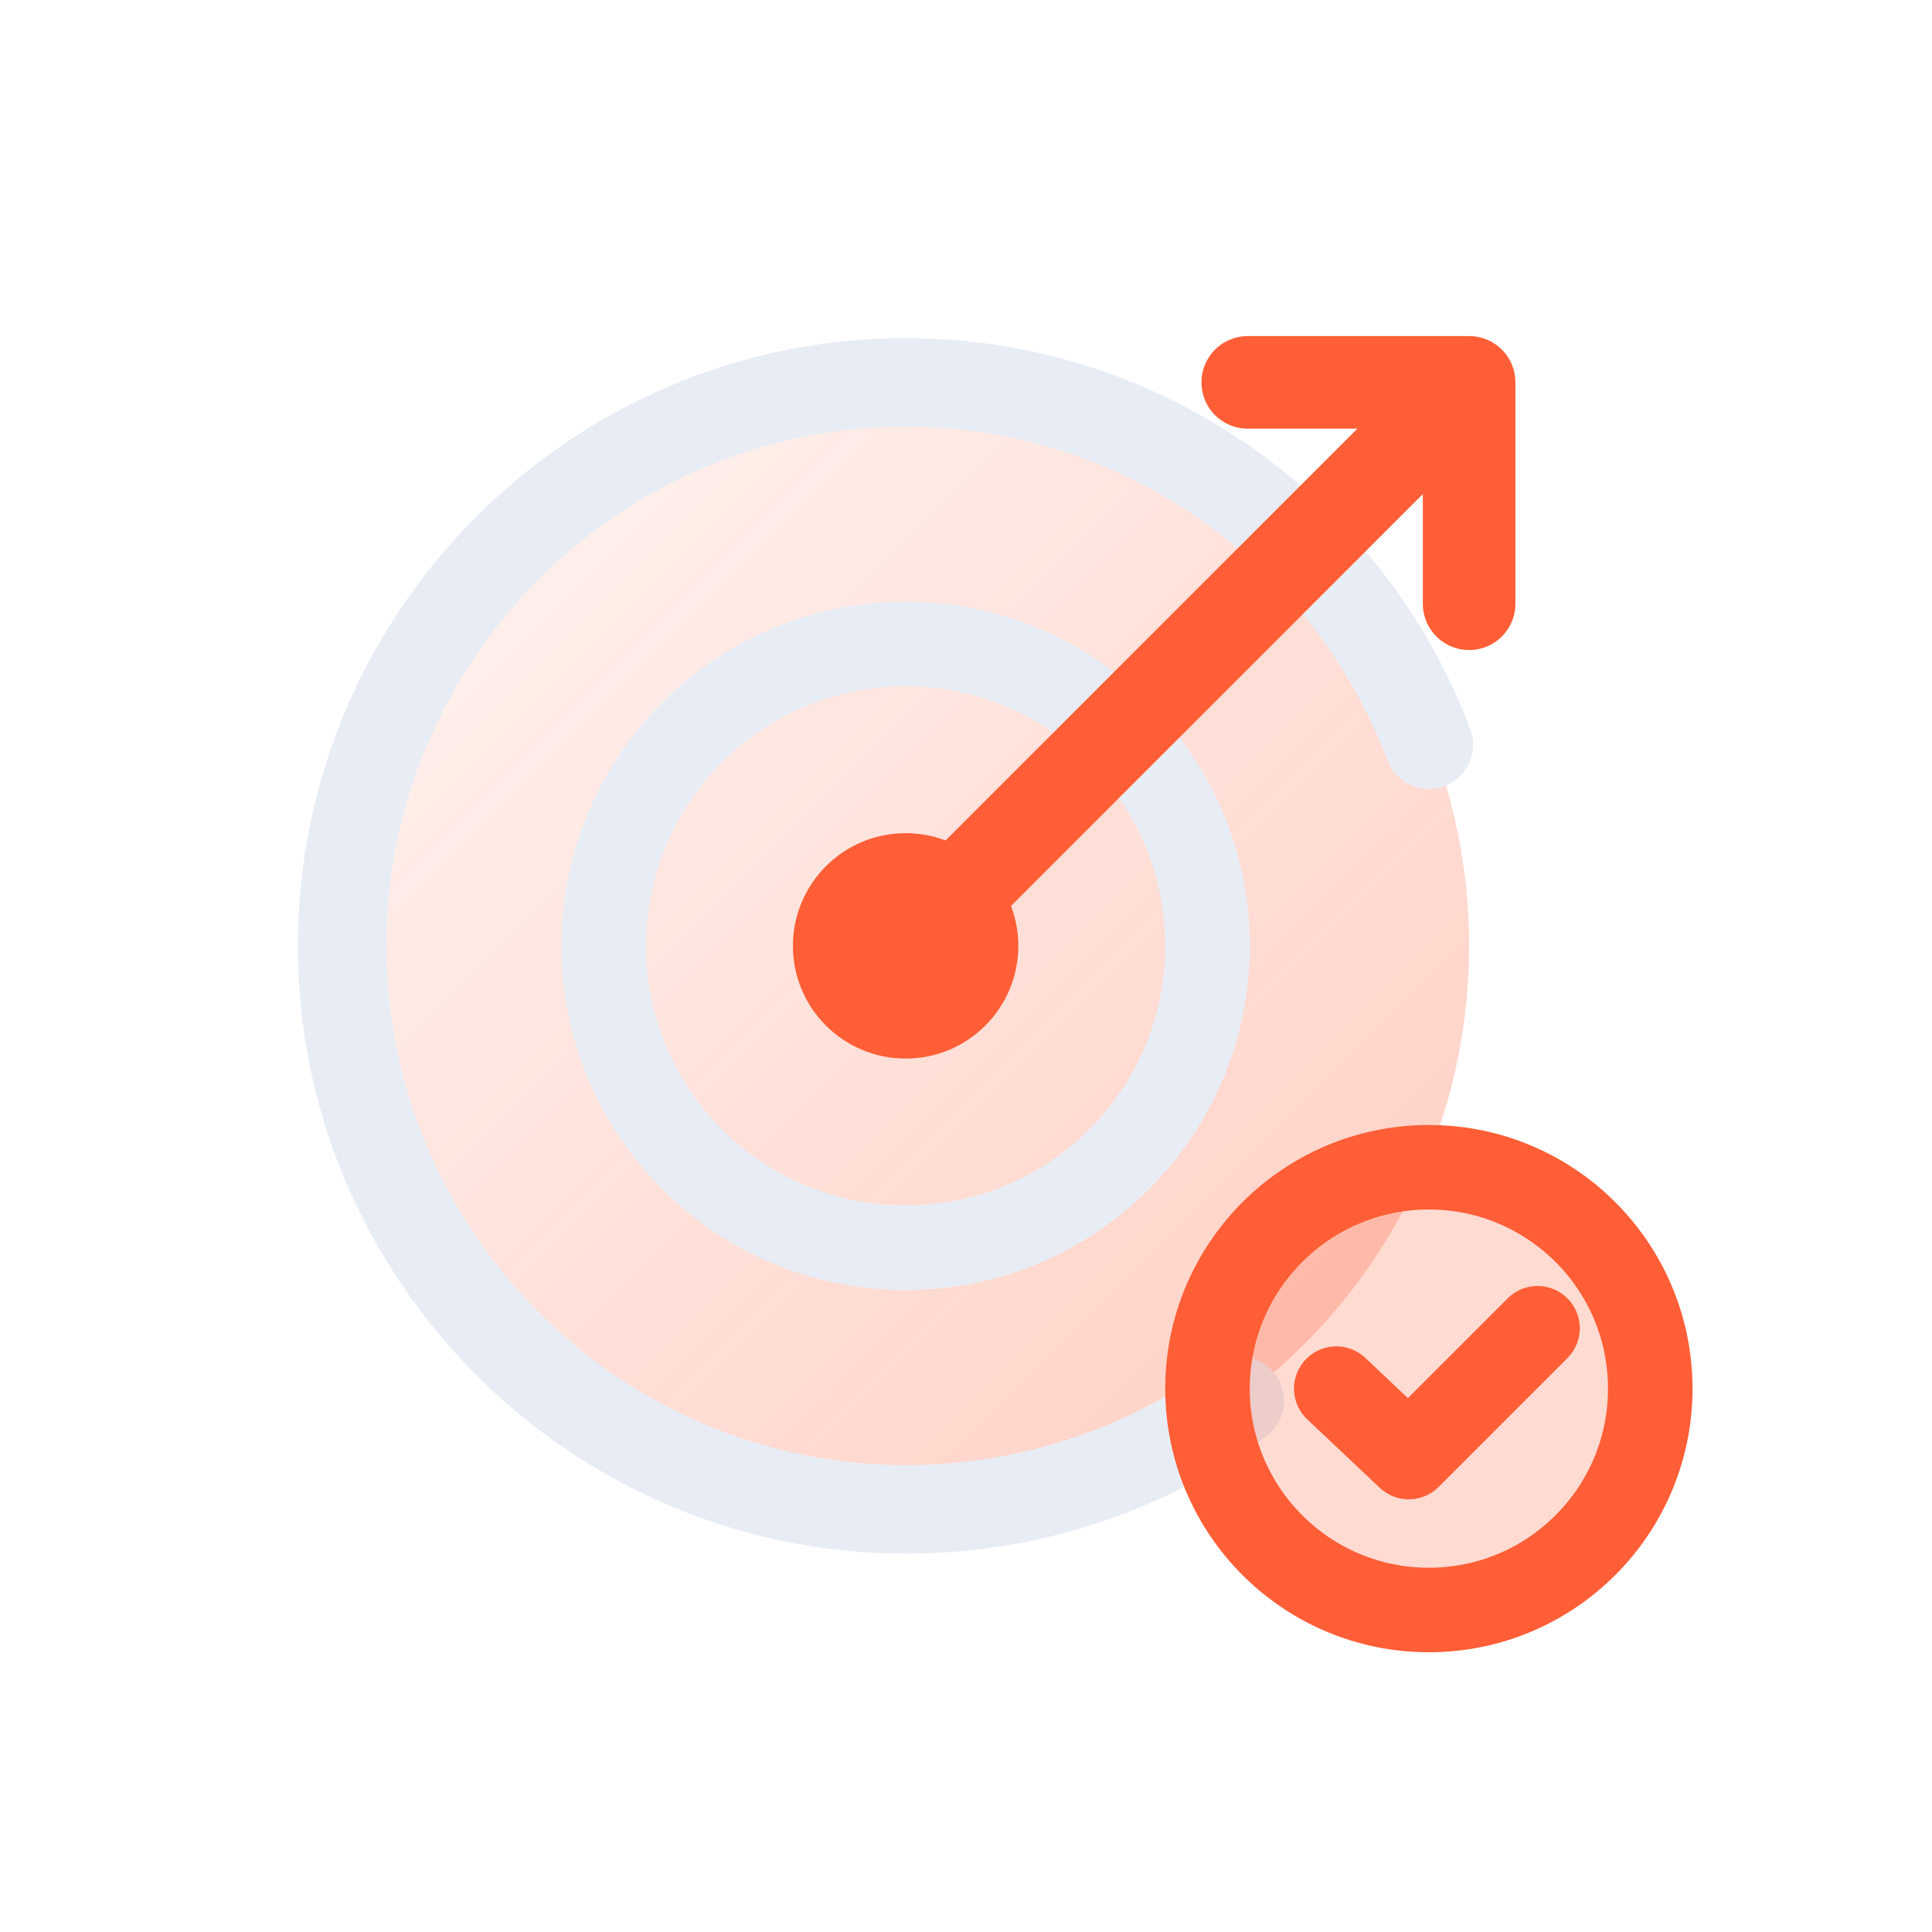
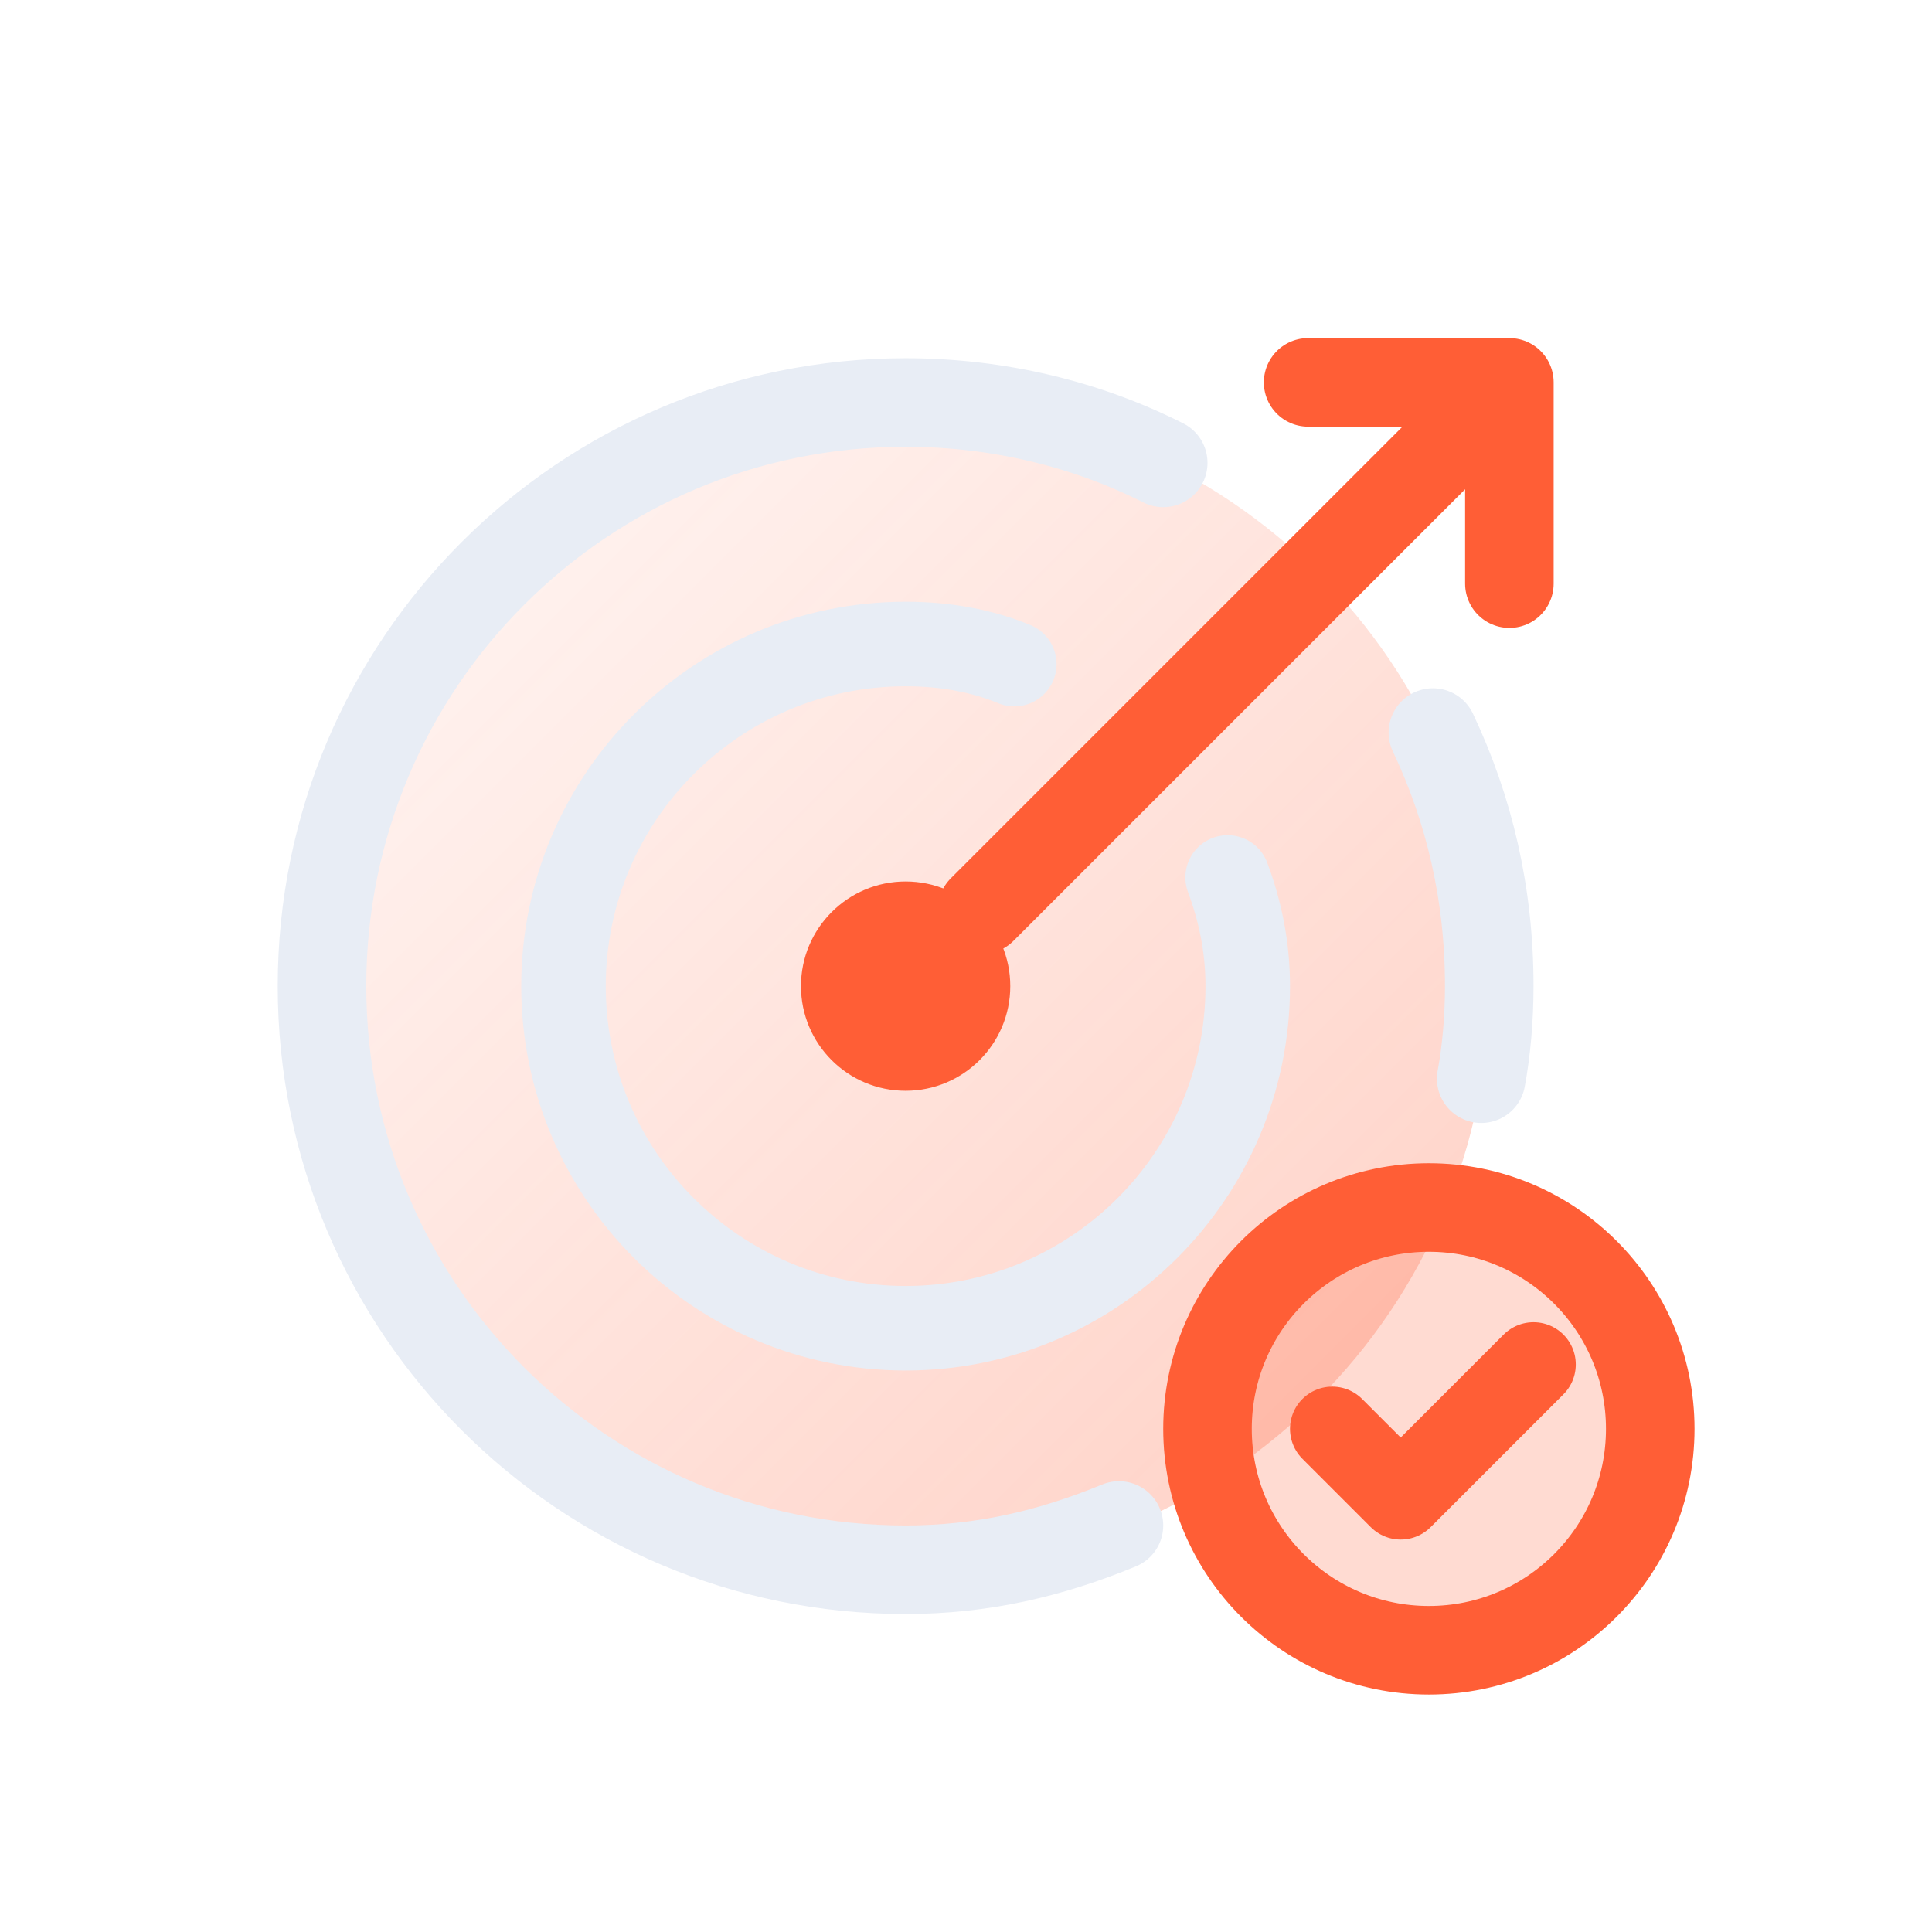
<svg xmlns="http://www.w3.org/2000/svg" viewBox="0 0 48 48" fill="none">
  <defs>
    <linearGradient id="com-goal-blush" x1="8" y1="8" x2="36" y2="36" gradientUnits="userSpaceOnUse">
-       <stop offset="0" stop-color="#FF5E36" stop-opacity="0.05" />
-       <stop offset="1" stop-color="#FF5E36" stop-opacity="0.30" />
+       <stop offset="0" stop-color="#FF5E36" stop-opacity="0.04" />
+       <stop offset="1" stop-color="#FF5E36" stop-opacity="0.28" />
    </linearGradient>
  </defs>
-   <circle cx="22.5" cy="23.5" r="14" fill="url(#com-goal-blush)" />
-   <path d="M35.5 18.5C33.5 13.2 28.4 9.5 22.5 9.5C14.8 9.5 8.5 15.8 8.5 23.5C8.5 31.2 14.8 37.5 22.5 37.5C25.6 37.5 28.5 36.5 30.8 34.8" stroke="#E8EDF5" stroke-width="2.2" stroke-linecap="round" />
-   <circle cx="22.5" cy="23.5" r="7.5" stroke="#E8EDF5" stroke-width="2.1" />
-   <circle cx="22.5" cy="23.5" r="2.8" fill="#FF5E36" />
-   <path d="M22.5 23.5L36.5 9.5M31 9.5H36.5V15" stroke="#FF5E36" stroke-width="2.3" stroke-linecap="round" stroke-linejoin="round" />
-   <circle cx="35.5" cy="34.5" r="5.5" fill="#FF5E36" fill-opacity="0.22" stroke="#FF5E36" stroke-width="2.1" />
-   <path d="M33.2 34.5L35 36.2L38.2 33" stroke="#FF5E36" stroke-width="2.1" stroke-linecap="round" stroke-linejoin="round" />
+   <circle cx="22.5" cy="24.5" r="14.5" fill="url(#com-goal-blush)" />
+   <path d="M27.8 37.9C26.1 38.6 24.4 39 22.5 39C14.49 39 8 32.51 8 24.5C8 16.49 14.49 10 22.5 10C24.8 10 27 10.54 28.9 11.5" stroke="#E8EDF5" stroke-width="2.2" stroke-linecap="round" />
+   <path d="M35.6 18.2C36.5 20.1 37 22.2 37 24.5C37 25.3 36.93 26.1 36.8 26.8" stroke="#E8EDF5" stroke-width="2.2" stroke-linecap="round" />
+   <path d="M30.5 21.8C30.8 22.6 31 23.5 31 24.5C31 29.19 27.19 33 22.5 33C17.81 33 14 29.19 14 24.5C14 19.81 17.81 16 22.5 16C23.5 16 24.4 16.17 25.2 16.5" stroke="#E8EDF5" stroke-width="2.1" stroke-linecap="round" />
+   <circle cx="22.5" cy="24.5" r="2.6" fill="#FF5E36" />
+   <path d="M24.4 22.6L37.5 9.5M32.5 9.5H37.5V14.5" stroke="#FF5E36" stroke-width="2.2" stroke-linecap="round" stroke-linejoin="round" />
+   <circle cx="35.5" cy="35.5" r="5.5" fill="#FF5E36" fill-opacity="0.22" stroke="#FF5E36" stroke-width="2.2" />
+   <path d="M33.1 35.5L34.8 37.2L38.1 33.9" stroke="#FF5E36" stroke-width="2.1" stroke-linecap="round" stroke-linejoin="round" />
</svg>
